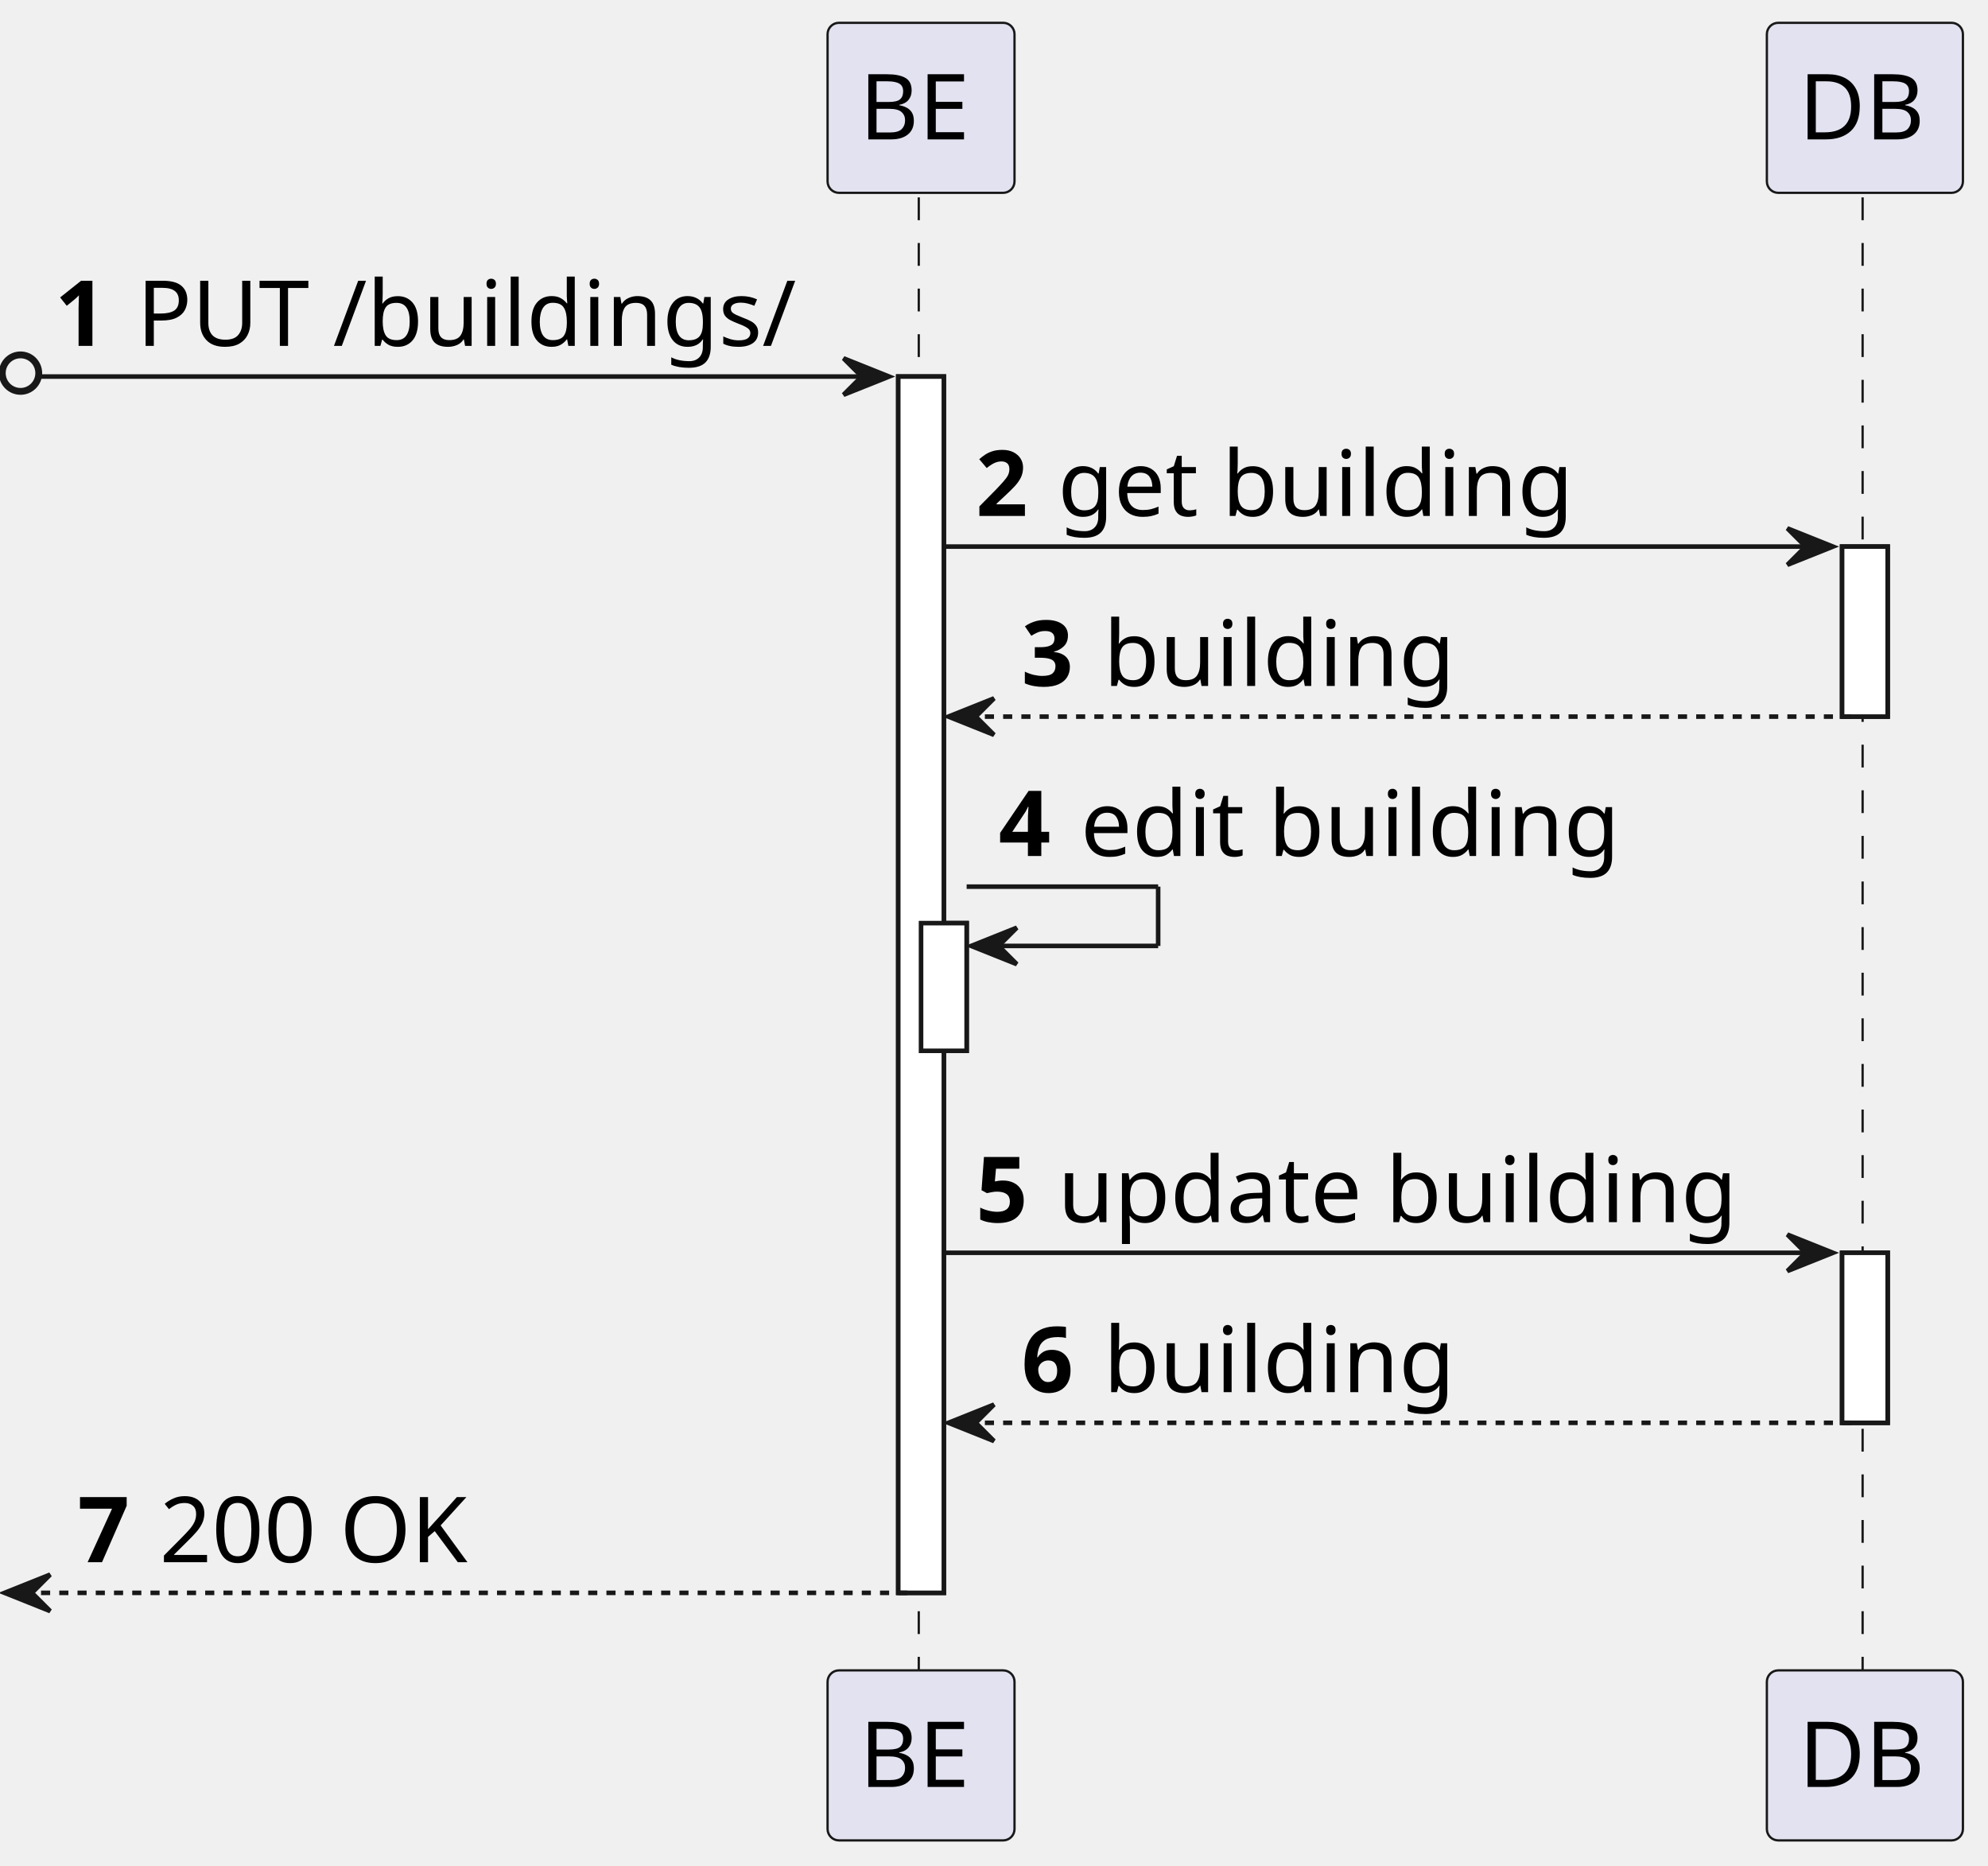
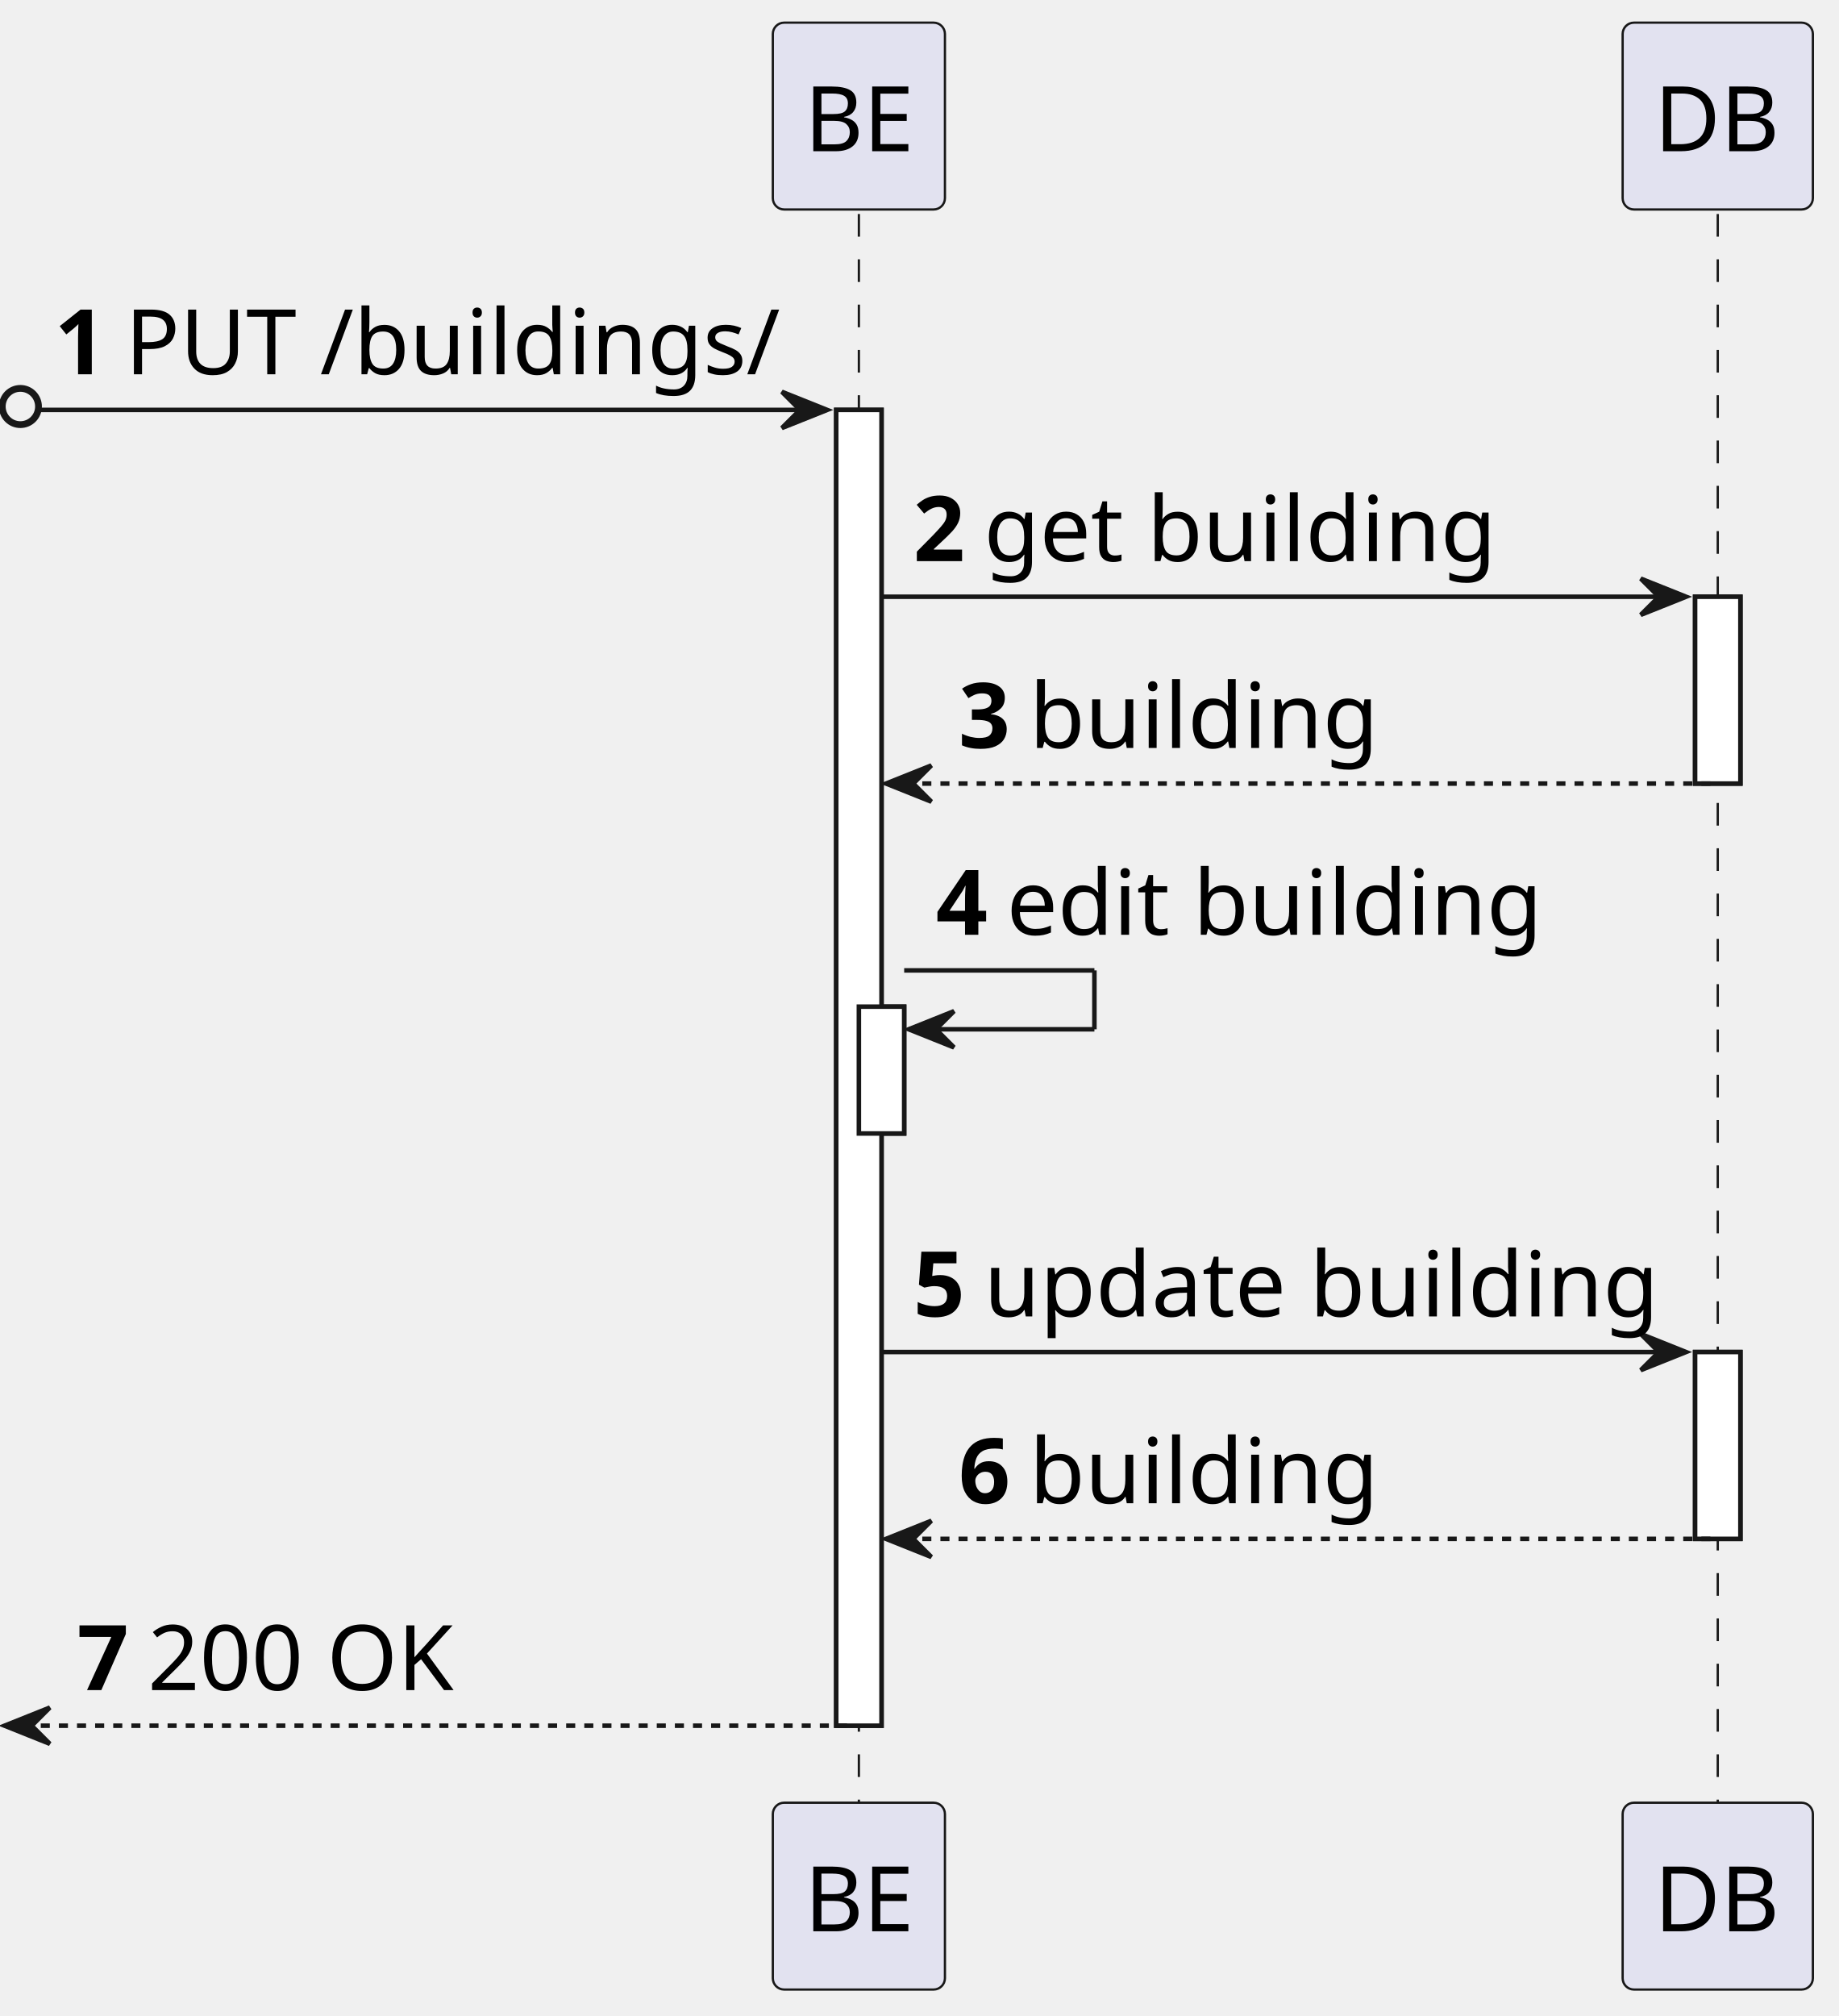
- <svg xmlns="http://www.w3.org/2000/svg" contentStyleType="text/css" height="409px" preserveAspectRatio="none" style="width:436px;height:409px;background:#FFFFFF;" version="1.1" viewBox="0 0 436 409" width="436px" zoomAndPan="magnify">
+ <svg xmlns="http://www.w3.org/2000/svg" contentStyleType="text/css" height="445px" preserveAspectRatio="none" style="width:406px;height:445px;background:#FFFFFF;" version="1.1" viewBox="0 0 406 445" width="406px" zoomAndPan="magnify">
  <defs />
  <g>
-     <rect fill="#FFFFFF" height="266.688" style="stroke:#181818;stroke-width:1.0;" width="10" x="197" y="82.562" />
-     <rect fill="#FFFFFF" height="28" style="stroke:#181818;stroke-width:1.0;" width="10" x="202" y="202.406" />
-     <rect fill="#FFFFFF" height="37.281" style="stroke:#181818;stroke-width:1.0;" width="10" x="404" y="119.844" />
-     <rect fill="#FFFFFF" height="37.281" style="stroke:#181818;stroke-width:1.0;" width="10" x="404" y="274.688" />
-     <line style="stroke:#181818;stroke-width:0.5;stroke-dasharray:5.0,5.0;" x1="201.5" x2="201.5" y1="43.281" y2="367.25" />
-     <line style="stroke:#181818;stroke-width:0.5;stroke-dasharray:5.0,5.0;" x1="408.5" x2="408.5" y1="43.281" y2="367.25" />
-     <rect fill="#E2E2F0" height="37.281" rx="2.5" ry="2.5" style="stroke:#181818;stroke-width:0.5;" width="41" x="181.5" y="5" />
-     <text fill="#000000" font-family="sans-serif" font-size="20" lengthAdjust="spacing" textLength="27" x="188.5" y="30.564">BE</text>
-     <rect fill="#E2E2F0" height="37.281" rx="2.5" ry="2.5" style="stroke:#181818;stroke-width:0.5;" width="41" x="181.5" y="366.25" />
-     <text fill="#000000" font-family="sans-serif" font-size="20" lengthAdjust="spacing" textLength="27" x="188.5" y="391.815">BE</text>
-     <rect fill="#E2E2F0" height="37.281" rx="2.5" ry="2.5" style="stroke:#181818;stroke-width:0.5;" width="43" x="387.5" y="5" />
-     <text fill="#000000" font-family="sans-serif" font-size="20" lengthAdjust="spacing" textLength="29" x="394.5" y="30.564">DB</text>
-     <rect fill="#E2E2F0" height="37.281" rx="2.5" ry="2.5" style="stroke:#181818;stroke-width:0.5;" width="43" x="387.5" y="366.25" />
-     <text fill="#000000" font-family="sans-serif" font-size="20" lengthAdjust="spacing" textLength="29" x="394.5" y="391.815">DB</text>
-     <rect fill="#FFFFFF" height="266.688" style="stroke:#181818;stroke-width:1.0;" width="10" x="197" y="82.562" />
-     <rect fill="#FFFFFF" height="28" style="stroke:#181818;stroke-width:1.0;" width="10" x="202" y="202.406" />
-     <rect fill="#FFFFFF" height="37.281" style="stroke:#181818;stroke-width:1.0;" width="10" x="404" y="119.844" />
-     <rect fill="#FFFFFF" height="37.281" style="stroke:#181818;stroke-width:1.0;" width="10" x="404" y="274.688" />
-     <ellipse cx="4.5" cy="81.812" fill="none" rx="4" ry="4" style="stroke:#181818;stroke-width:1.5;" />
-     <polygon fill="#181818" points="185,78.562,195,82.562,185,86.562,189,82.562" style="stroke:#181818;stroke-width:1.0;" />
-     <line style="stroke:#181818;stroke-width:1.0;" x1="9" x2="191" y1="82.562" y2="82.562" />
-     <text fill="#000000" font-family="sans-serif" font-size="20" font-weight="bold" lengthAdjust="spacing" textLength="14" x="12" y="75.846">1</text>
-     <text fill="#000000" font-family="sans-serif" font-size="20" lengthAdjust="spacing" textLength="152" x="30" y="75.846">PUT /buildings/</text>
-     <polygon fill="#181818" points="392,115.844,402,119.844,392,123.844,396,119.844" style="stroke:#181818;stroke-width:1.0;" />
-     <line style="stroke:#181818;stroke-width:1.0;" x1="207" x2="398" y1="119.844" y2="119.844" />
-     <text fill="#000000" font-family="sans-serif" font-size="20" font-weight="bold" lengthAdjust="spacing" textLength="14" x="214" y="113.127">2</text>
-     <text fill="#000000" font-family="sans-serif" font-size="20" lengthAdjust="spacing" textLength="122" x="232" y="113.127">get building</text>
-     <polygon fill="#181818" points="218,153.125,208,157.125,218,161.125,214,157.125" style="stroke:#181818;stroke-width:1.0;" />
-     <line style="stroke:#181818;stroke-width:1.0;stroke-dasharray:2.0,2.0;" x1="212" x2="408" y1="157.125" y2="157.125" />
-     <text fill="#000000" font-family="sans-serif" font-size="20" font-weight="bold" lengthAdjust="spacing" textLength="14" x="224" y="150.408">3</text>
-     <text fill="#000000" font-family="sans-serif" font-size="20" lengthAdjust="spacing" textLength="83" x="242" y="150.408">building</text>
-     <line style="stroke:#181818;stroke-width:1.0;" x1="212" x2="254" y1="194.406" y2="194.406" />
-     <line style="stroke:#181818;stroke-width:1.0;" x1="254" x2="254" y1="194.406" y2="207.406" />
-     <line style="stroke:#181818;stroke-width:1.0;" x1="213" x2="254" y1="207.406" y2="207.406" />
-     <polygon fill="#181818" points="223,203.406,213,207.406,223,211.406,219,207.406" style="stroke:#181818;stroke-width:1.0;" />
-     <text fill="#000000" font-family="sans-serif" font-size="20" font-weight="bold" lengthAdjust="spacing" textLength="14" x="219" y="187.69">4</text>
-     <text fill="#000000" font-family="sans-serif" font-size="20" lengthAdjust="spacing" textLength="128" x="237" y="187.69">edit building</text>
-     <polygon fill="#181818" points="392,270.688,402,274.688,392,278.688,396,274.688" style="stroke:#181818;stroke-width:1.0;" />
-     <line style="stroke:#181818;stroke-width:1.0;" x1="207" x2="398" y1="274.688" y2="274.688" />
-     <text fill="#000000" font-family="sans-serif" font-size="20" font-weight="bold" lengthAdjust="spacing" textLength="14" x="214" y="267.971">5</text>
-     <text fill="#000000" font-family="sans-serif" font-size="20" lengthAdjust="spacing" textLength="160" x="232" y="267.971">update building</text>
-     <polygon fill="#181818" points="218,307.969,208,311.969,218,315.969,214,311.969" style="stroke:#181818;stroke-width:1.0;" />
-     <line style="stroke:#181818;stroke-width:1.0;stroke-dasharray:2.0,2.0;" x1="212" x2="408" y1="311.969" y2="311.969" />
-     <text fill="#000000" font-family="sans-serif" font-size="20" font-weight="bold" lengthAdjust="spacing" textLength="14" x="224" y="305.252">6</text>
-     <text fill="#000000" font-family="sans-serif" font-size="20" lengthAdjust="spacing" textLength="83" x="242" y="305.252">building</text>
-     <polygon fill="#181818" points="11,345.25,1,349.25,11,353.25,7,349.25" style="stroke:#181818;stroke-width:1.0;" />
-     <line style="stroke:#181818;stroke-width:1.0;stroke-dasharray:2.0,2.0;" x1="5" x2="201" y1="349.25" y2="349.25" />
-     <text fill="#000000" font-family="sans-serif" font-size="20" font-weight="bold" lengthAdjust="spacing" textLength="14" x="17" y="342.533">7</text>
-     <text fill="#000000" font-family="sans-serif" font-size="20" lengthAdjust="spacing" textLength="74" x="35" y="342.533">200 OK</text>
+     <rect fill="#FFFFFF" height="290.44" style="stroke:#181818;stroke-width:1.0;" width="10" x="184.625" y="90.48" />
+     <rect fill="#FFFFFF" height="28" style="stroke:#181818;stroke-width:1.0;" width="10" x="189.625" y="222.2" />
+     <rect fill="#FFFFFF" height="41.24" style="stroke:#181818;stroke-width:1.0;" width="10" x="374.25" y="131.72" />
+     <rect fill="#FFFFFF" height="41.24" style="stroke:#181818;stroke-width:1.0;" width="10" x="374.25" y="298.44" />
+     <line style="stroke:#181818;stroke-width:0.5;stroke-dasharray:5.0,5.0;" x1="189.625" x2="189.625" y1="47.24" y2="398.92" />
+     <line style="stroke:#181818;stroke-width:0.5;stroke-dasharray:5.0,5.0;" x1="379.25" x2="379.25" y1="47.24" y2="398.92" />
+     <rect fill="#E2E2F0" height="41.24" rx="2.5" ry="2.5" style="stroke:#181818;stroke-width:0.5;" width="38" x="170.625" y="5" />
+     <text fill="#000000" font-family="sans-serif" font-size="20" lengthAdjust="spacing" textLength="24" x="177.625" y="33.38">BE</text>
+     <rect fill="#E2E2F0" height="41.24" rx="2.5" ry="2.5" style="stroke:#181818;stroke-width:0.5;" width="38" x="170.625" y="397.92" />
+     <text fill="#000000" font-family="sans-serif" font-size="20" lengthAdjust="spacing" textLength="24" x="177.625" y="426.3">BE</text>
+     <rect fill="#E2E2F0" height="41.24" rx="2.5" ry="2.5" style="stroke:#181818;stroke-width:0.5;" width="42" x="358.25" y="5" />
+     <text fill="#000000" font-family="sans-serif" font-size="20" lengthAdjust="spacing" textLength="28" x="365.25" y="33.38">DB</text>
+     <rect fill="#E2E2F0" height="41.24" rx="2.5" ry="2.5" style="stroke:#181818;stroke-width:0.5;" width="42" x="358.25" y="397.92" />
+     <text fill="#000000" font-family="sans-serif" font-size="20" lengthAdjust="spacing" textLength="28" x="365.25" y="426.3">DB</text>
+     <rect fill="#FFFFFF" height="290.44" style="stroke:#181818;stroke-width:1.0;" width="10" x="184.625" y="90.48" />
+     <rect fill="#FFFFFF" height="28" style="stroke:#181818;stroke-width:1.0;" width="10" x="189.625" y="222.2" />
+     <rect fill="#FFFFFF" height="41.24" style="stroke:#181818;stroke-width:1.0;" width="10" x="374.25" y="131.72" />
+     <rect fill="#FFFFFF" height="41.24" style="stroke:#181818;stroke-width:1.0;" width="10" x="374.25" y="298.44" />
+     <ellipse cx="4.5" cy="89.73" fill="none" rx="4" ry="4" style="stroke:#181818;stroke-width:1.5;" />
+     <polygon fill="#181818" points="172.625,86.48,182.625,90.48,172.625,94.48,176.625,90.48" style="stroke:#181818;stroke-width:1.0;" />
+     <line style="stroke:#181818;stroke-width:1.0;" x1="9" x2="178.625" y1="90.48" y2="90.48" />
+     <text fill="#000000" font-family="sans-serif" font-size="20" font-weight="bold" lengthAdjust="spacing" textLength="11.625" x="12" y="82.62">1</text>
+     <text fill="#000000" font-family="sans-serif" font-size="20" lengthAdjust="spacing" textLength="142" x="27.625" y="82.62">PUT /buildings/</text>
+     <polygon fill="#181818" points="362.25,127.72,372.25,131.72,362.25,135.72,366.25,131.72" style="stroke:#181818;stroke-width:1.0;" />
+     <line style="stroke:#181818;stroke-width:1.0;" x1="194.625" x2="368.25" y1="131.72" y2="131.72" />
+     <text fill="#000000" font-family="sans-serif" font-size="20" font-weight="bold" lengthAdjust="spacing" textLength="11.625" x="201.625" y="123.86">2</text>
+     <text fill="#000000" font-family="sans-serif" font-size="20" lengthAdjust="spacing" textLength="110" x="217.25" y="123.86">get building</text>
+     <polygon fill="#181818" points="205.625,168.96,195.625,172.96,205.625,176.96,201.625,172.96" style="stroke:#181818;stroke-width:1.0;" />
+     <line style="stroke:#181818;stroke-width:1.0;stroke-dasharray:2.0,2.0;" x1="199.625" x2="378.25" y1="172.96" y2="172.96" />
+     <text fill="#000000" font-family="sans-serif" font-size="20" font-weight="bold" lengthAdjust="spacing" textLength="11.625" x="211.625" y="165.1">3</text>
+     <text fill="#000000" font-family="sans-serif" font-size="20" lengthAdjust="spacing" textLength="75" x="227.25" y="165.1">building</text>
+     <line style="stroke:#181818;stroke-width:1.0;" x1="199.625" x2="241.625" y1="214.2" y2="214.2" />
+     <line style="stroke:#181818;stroke-width:1.0;" x1="241.625" x2="241.625" y1="214.2" y2="227.2" />
+     <line style="stroke:#181818;stroke-width:1.0;" x1="200.625" x2="241.625" y1="227.2" y2="227.2" />
+     <polygon fill="#181818" points="210.625,223.2,200.625,227.2,210.625,231.2,206.625,227.2" style="stroke:#181818;stroke-width:1.0;" />
+     <text fill="#000000" font-family="sans-serif" font-size="20" font-weight="bold" lengthAdjust="spacing" textLength="11.625" x="206.625" y="206.34">4</text>
+     <text fill="#000000" font-family="sans-serif" font-size="20" lengthAdjust="spacing" textLength="115" x="222.25" y="206.34">edit building</text>
+     <polygon fill="#181818" points="362.25,294.44,372.25,298.44,362.25,302.44,366.25,298.44" style="stroke:#181818;stroke-width:1.0;" />
+     <line style="stroke:#181818;stroke-width:1.0;" x1="194.625" x2="368.25" y1="298.44" y2="298.44" />
+     <text fill="#000000" font-family="sans-serif" font-size="20" font-weight="bold" lengthAdjust="spacing" textLength="11.625" x="201.625" y="290.58">5</text>
+     <text fill="#000000" font-family="sans-serif" font-size="20" lengthAdjust="spacing" textLength="145" x="217.25" y="290.58">update building</text>
+     <polygon fill="#181818" points="205.625,335.68,195.625,339.68,205.625,343.68,201.625,339.68" style="stroke:#181818;stroke-width:1.0;" />
+     <line style="stroke:#181818;stroke-width:1.0;stroke-dasharray:2.0,2.0;" x1="199.625" x2="378.25" y1="339.68" y2="339.68" />
+     <text fill="#000000" font-family="sans-serif" font-size="20" font-weight="bold" lengthAdjust="spacing" textLength="11.625" x="211.625" y="331.82">6</text>
+     <text fill="#000000" font-family="sans-serif" font-size="20" lengthAdjust="spacing" textLength="75" x="227.25" y="331.82">building</text>
+     <polygon fill="#181818" points="11,376.92,1,380.92,11,384.92,7,380.92" style="stroke:#181818;stroke-width:1.0;" />
+     <line style="stroke:#181818;stroke-width:1.0;stroke-dasharray:2.0,2.0;" x1="5" x2="188.625" y1="380.92" y2="380.92" />
+     <text fill="#000000" font-family="sans-serif" font-size="20" font-weight="bold" lengthAdjust="spacing" textLength="11.625" x="17" y="373.06">7</text>
+     <text fill="#000000" font-family="sans-serif" font-size="20" lengthAdjust="spacing" textLength="66" x="32.625" y="373.06">200 OK</text>
  </g>
</svg>
